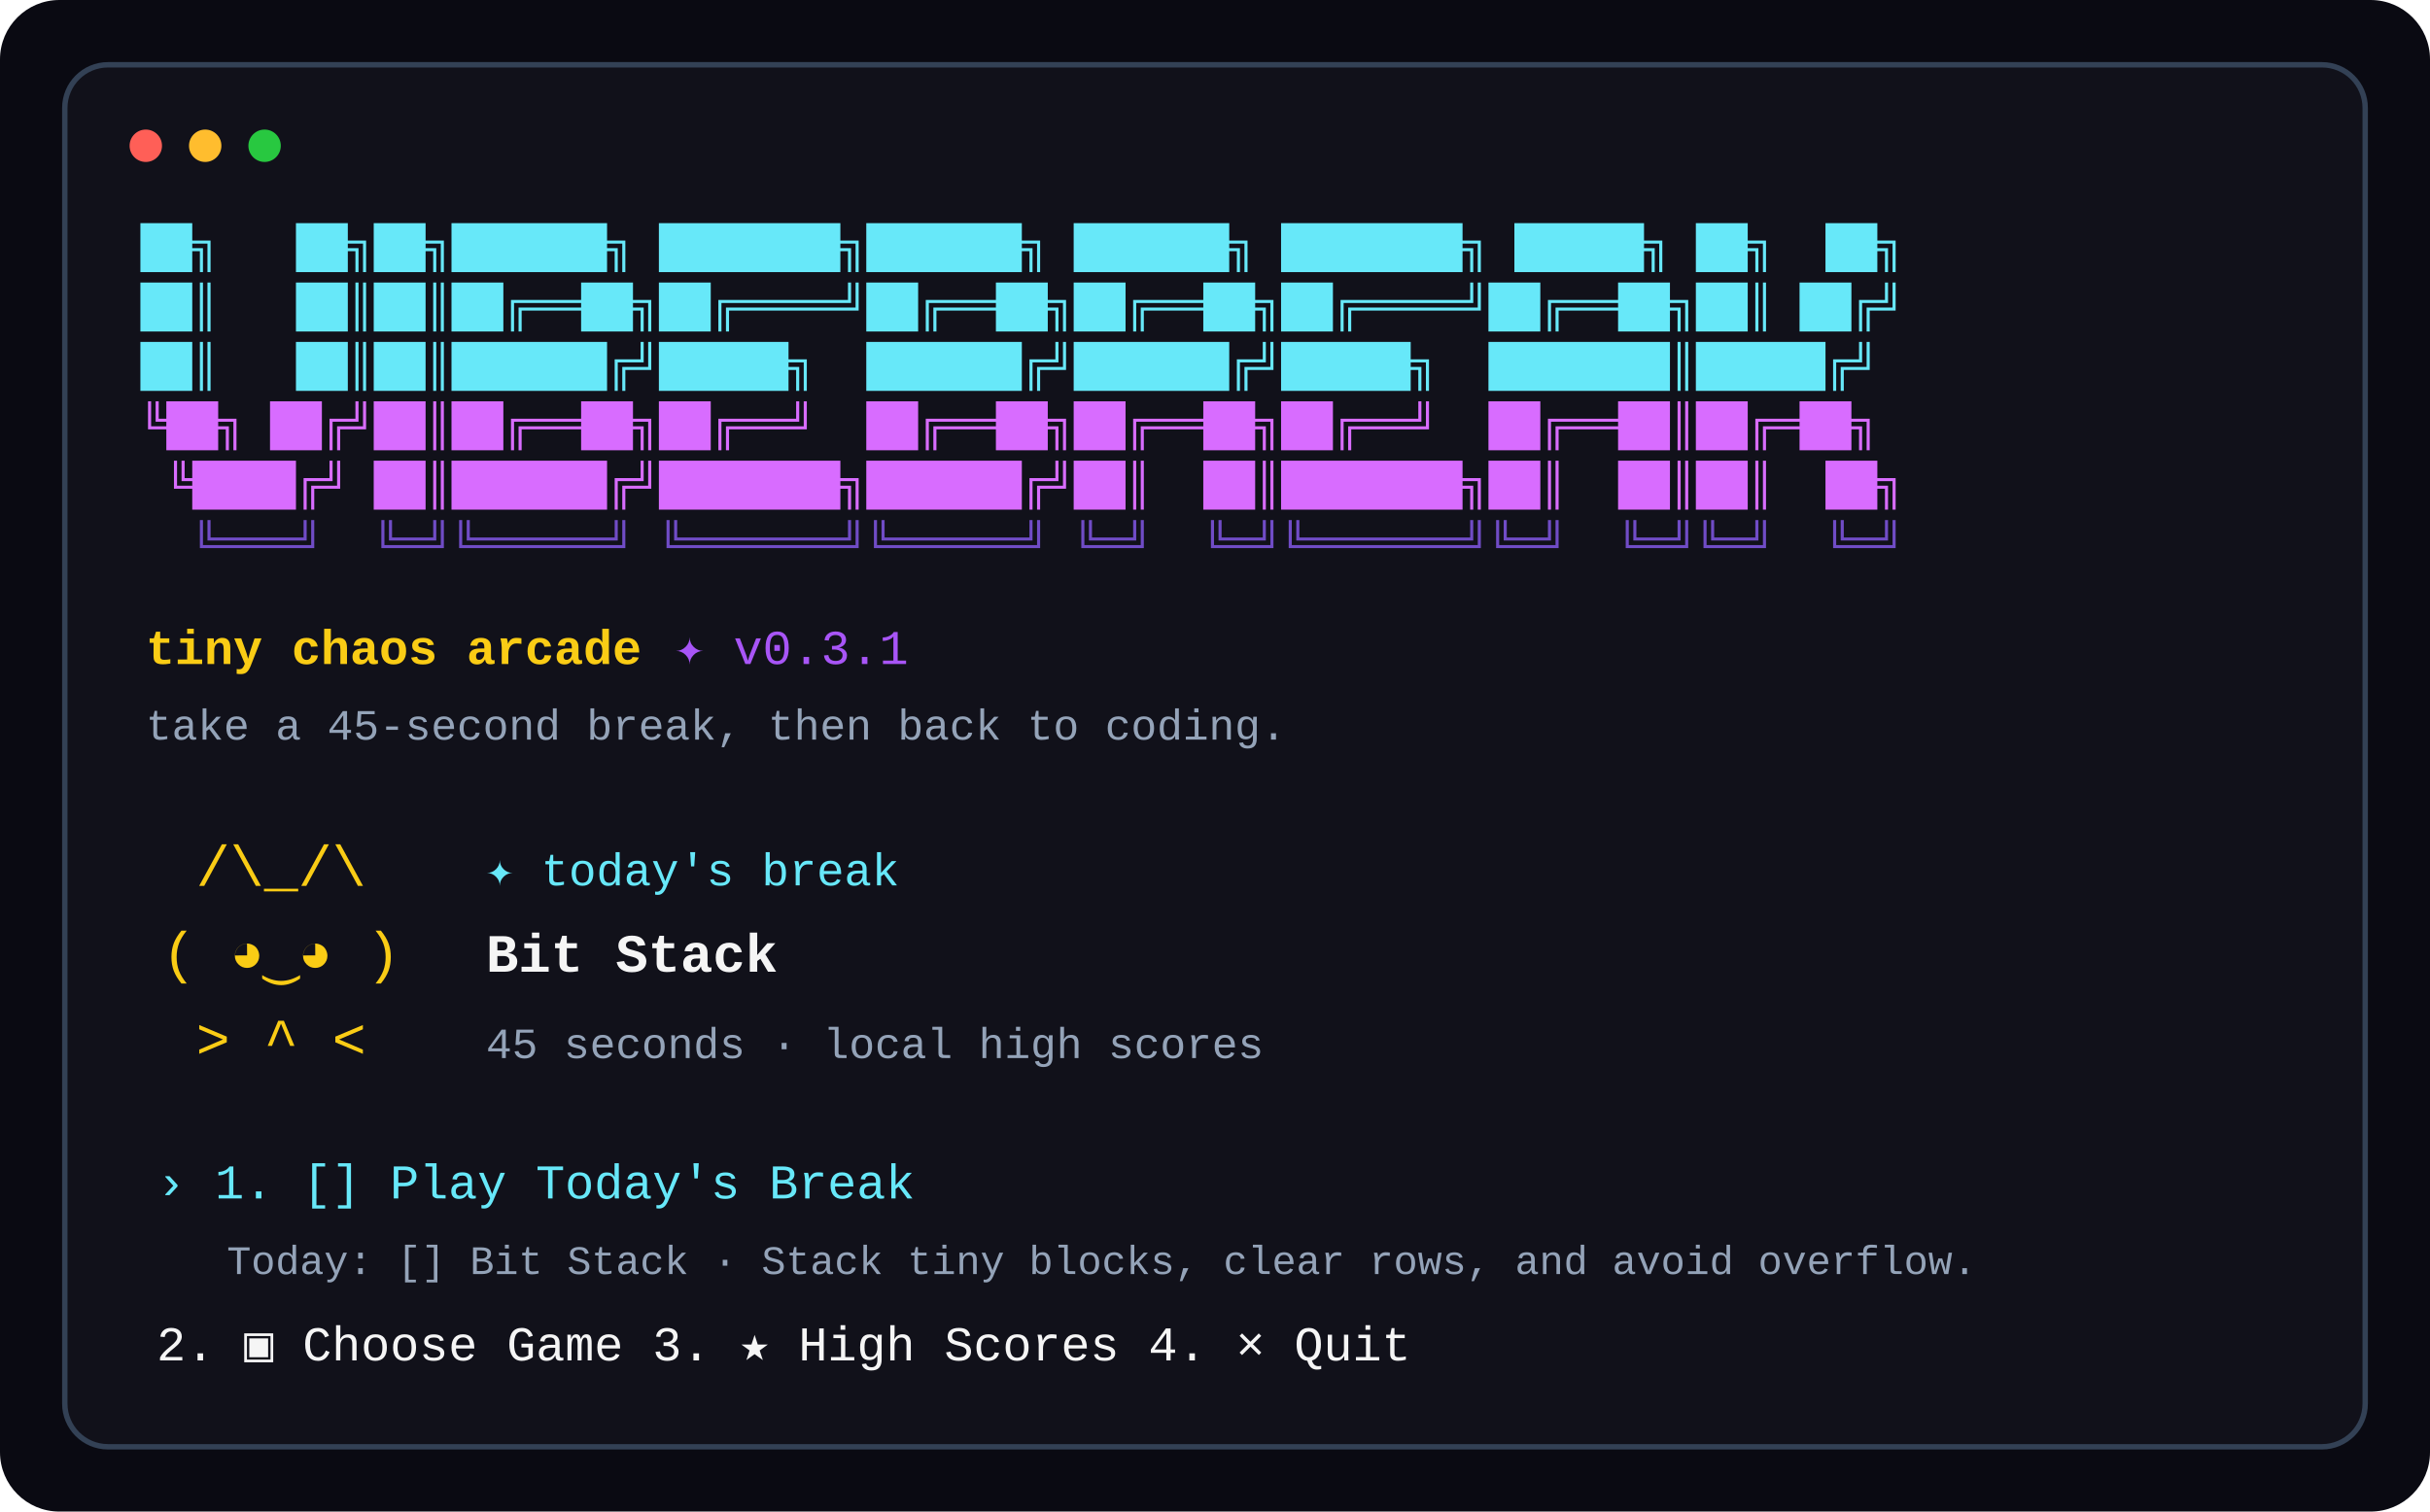
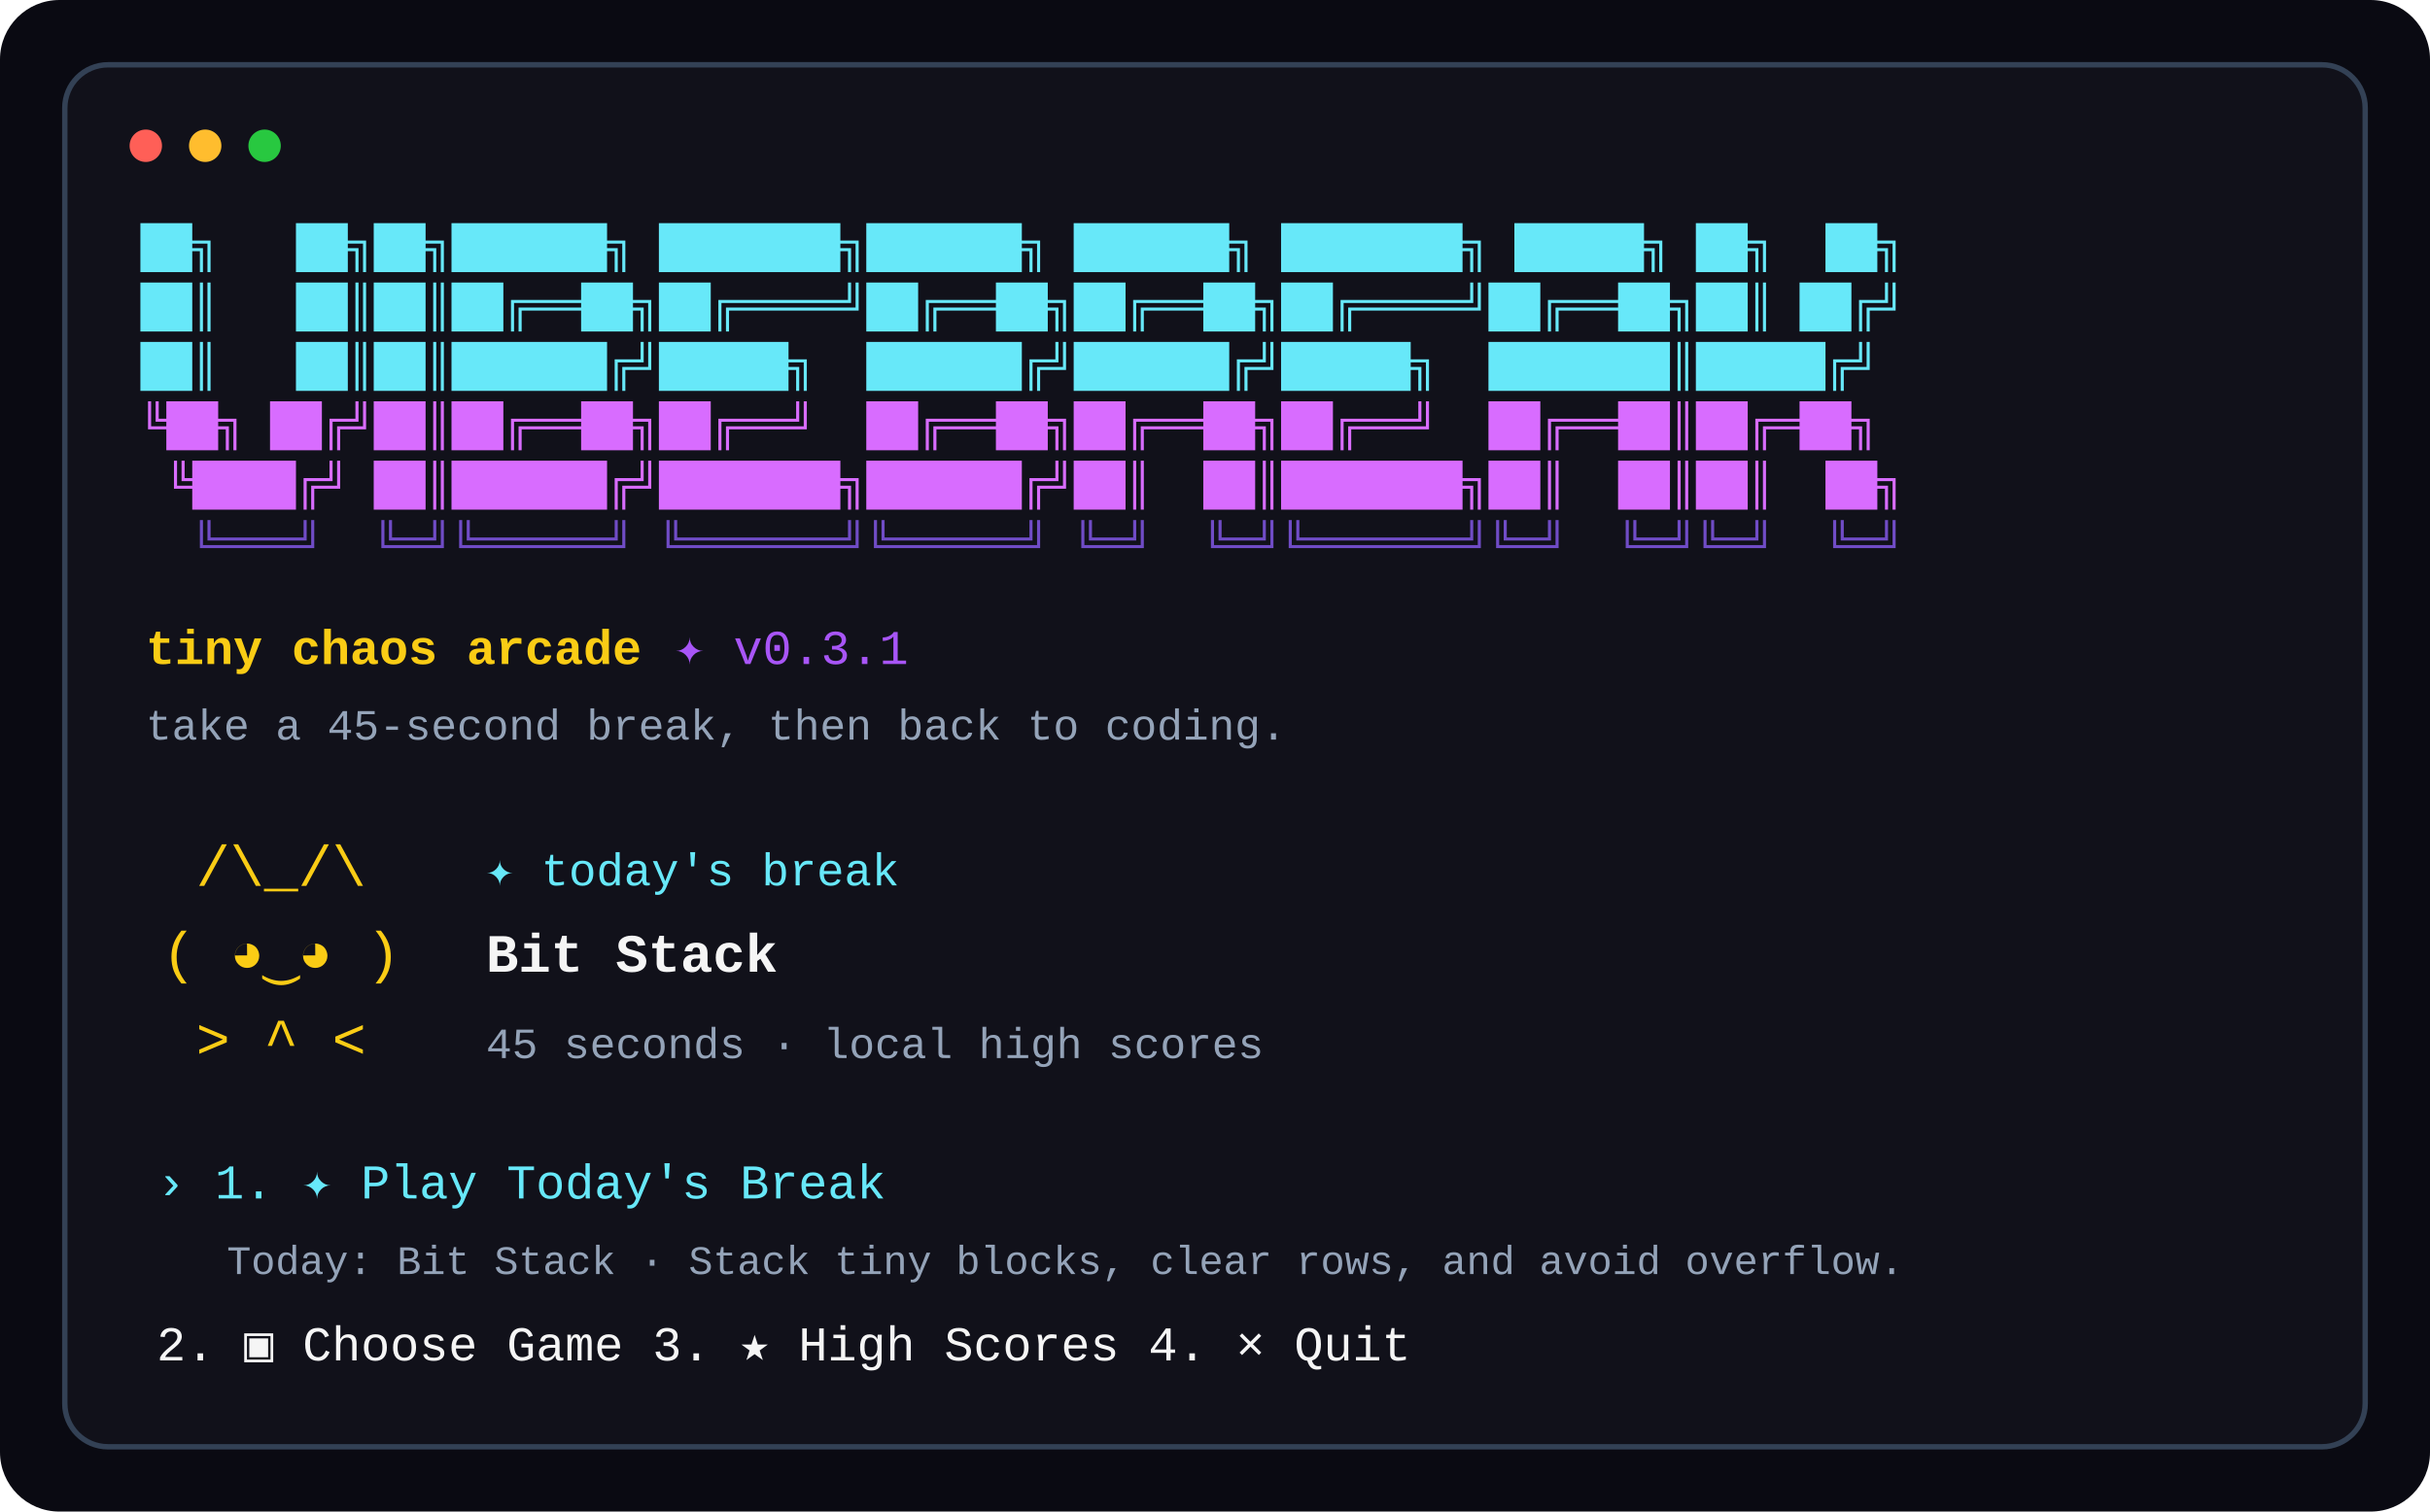
<svg xmlns="http://www.w3.org/2000/svg" width="900" height="560" viewBox="0 0 900 560" fill="none" role="img" aria-labelledby="title desc">
  <rect width="900" height="560" rx="22" fill="#0a0a12" />
  <rect x="24" y="24" width="852" height="512" rx="16" fill="#11111a" stroke="#334155" stroke-width="2" />
  <circle cx="54" cy="54" r="6" fill="#ff5f57" />
  <circle cx="76" cy="54" r="6" fill="#ffbd2e" />
  <circle cx="98" cy="54" r="6" fill="#28c840" />
  <text x="52" y="96" fill="#67e8f9" font-family="SFMono-Regular, Consolas, Liberation Mono, Menlo, monospace" font-size="16" xml:space="preserve">██╗   ██╗██╗██████╗ ███████╗██████╗ ██████╗ ███████╗ █████╗ ██╗  ██╗</text>
  <text x="52" y="118" fill="#67e8f9" font-family="SFMono-Regular, Consolas, Liberation Mono, Menlo, monospace" font-size="16" xml:space="preserve">██║   ██║██║██╔══██╗██╔════╝██╔══██╗██╔══██╗██╔════╝██╔══██╗██║ ██╔╝</text>
  <text x="52" y="140" fill="#67e8f9" font-family="SFMono-Regular, Consolas, Liberation Mono, Menlo, monospace" font-size="16" font-weight="700" xml:space="preserve">██║   ██║██║██████╔╝█████╗  ██████╔╝██████╔╝█████╗  ███████║█████╔╝ </text>
  <text x="52" y="162" fill="#d86cff" font-family="SFMono-Regular, Consolas, Liberation Mono, Menlo, monospace" font-size="16" font-weight="700" xml:space="preserve">╚██╗ ██╔╝██║██╔══██╗██╔══╝  ██╔══██╗██╔══██╗██╔══╝  ██╔══██║██╔═██╗ </text>
  <text x="52" y="184" fill="#d86cff" font-family="SFMono-Regular, Consolas, Liberation Mono, Menlo, monospace" font-size="16" xml:space="preserve"> ╚████╔╝ ██║██████╔╝███████╗██████╔╝██║  ██║███████╗██║  ██║██║  ██╗</text>
  <text x="52" y="206" fill="#8b5cf6" font-family="SFMono-Regular, Consolas, Liberation Mono, Menlo, monospace" font-size="16" opacity="0.78" xml:space="preserve">  ╚═══╝  ╚═╝╚═════╝ ╚══════╝╚═════╝ ╚═╝  ╚═╝╚══════╝╚═╝  ╚═╝╚═╝  ╚═╝</text>
  <text x="54" y="246" fill="#facc15" font-family="SFMono-Regular, Consolas, Liberation Mono, Menlo, monospace" font-size="18" font-weight="700">tiny chaos arcade</text>
  <text x="250" y="246" fill="#a855f7" font-family="SFMono-Regular, Consolas, Liberation Mono, Menlo, monospace" font-size="18">✦ v0.3.1</text>
  <text x="54" y="274" fill="#94a3b8" font-family="SFMono-Regular, Consolas, Liberation Mono, Menlo, monospace" font-size="16">take a 45-second break, then back to coding.</text>
  <text x="60" y="328" fill="#facc15" font-family="SFMono-Regular, Consolas, Liberation Mono, Menlo, monospace" font-size="21" xml:space="preserve"> /\_/\    </text>
  <text x="180" y="328" fill="#67e8f9" font-family="SFMono-Regular, Consolas, Liberation Mono, Menlo, monospace" font-size="17">✦ today's break</text>
  <text x="60" y="360" fill="#facc15" font-family="SFMono-Regular, Consolas, Liberation Mono, Menlo, monospace" font-size="21" xml:space="preserve">( ◕‿◕ )</text>
  <text x="180" y="360" fill="#f5f5f5" font-family="SFMono-Regular, Consolas, Liberation Mono, Menlo, monospace" font-size="20" font-weight="700">Bit Stack</text>
  <text x="60" y="392" fill="#facc15" font-family="SFMono-Regular, Consolas, Liberation Mono, Menlo, monospace" font-size="21" xml:space="preserve"> &gt; ^ &lt;   </text>
  <text x="180" y="392" fill="#94a3b8" font-family="SFMono-Regular, Consolas, Liberation Mono, Menlo, monospace" font-size="16">45 seconds · local high scores</text>
-   <text x="58" y="444" fill="#67e8f9" font-family="SFMono-Regular, Consolas, Liberation Mono, Menlo, monospace" font-size="18">› 1. [] Play Today's Break</text>
-   <text x="84" y="472" fill="#94a3b8" font-family="SFMono-Regular, Consolas, Liberation Mono, Menlo, monospace" font-size="15">Today: [] Bit Stack · Stack tiny blocks, clear rows, and avoid overflow.</text>
+   <text x="58" y="444" fill="#67e8f9" font-family="SFMono-Regular, Consolas, Liberation Mono, Menlo, monospace" font-size="18">› 1. ✦ Play Today's Break</text>
+   <text x="84" y="472" fill="#94a3b8" font-family="SFMono-Regular, Consolas, Liberation Mono, Menlo, monospace" font-size="15">Today: Bit Stack · Stack tiny blocks, clear rows, and avoid overflow.</text>
  <text x="58" y="504" fill="#f5f5f5" font-family="SFMono-Regular, Consolas, Liberation Mono, Menlo, monospace" font-size="18">  2. ▣ Choose Game    3. ★ High Scores    4. × Quit</text>
</svg>
